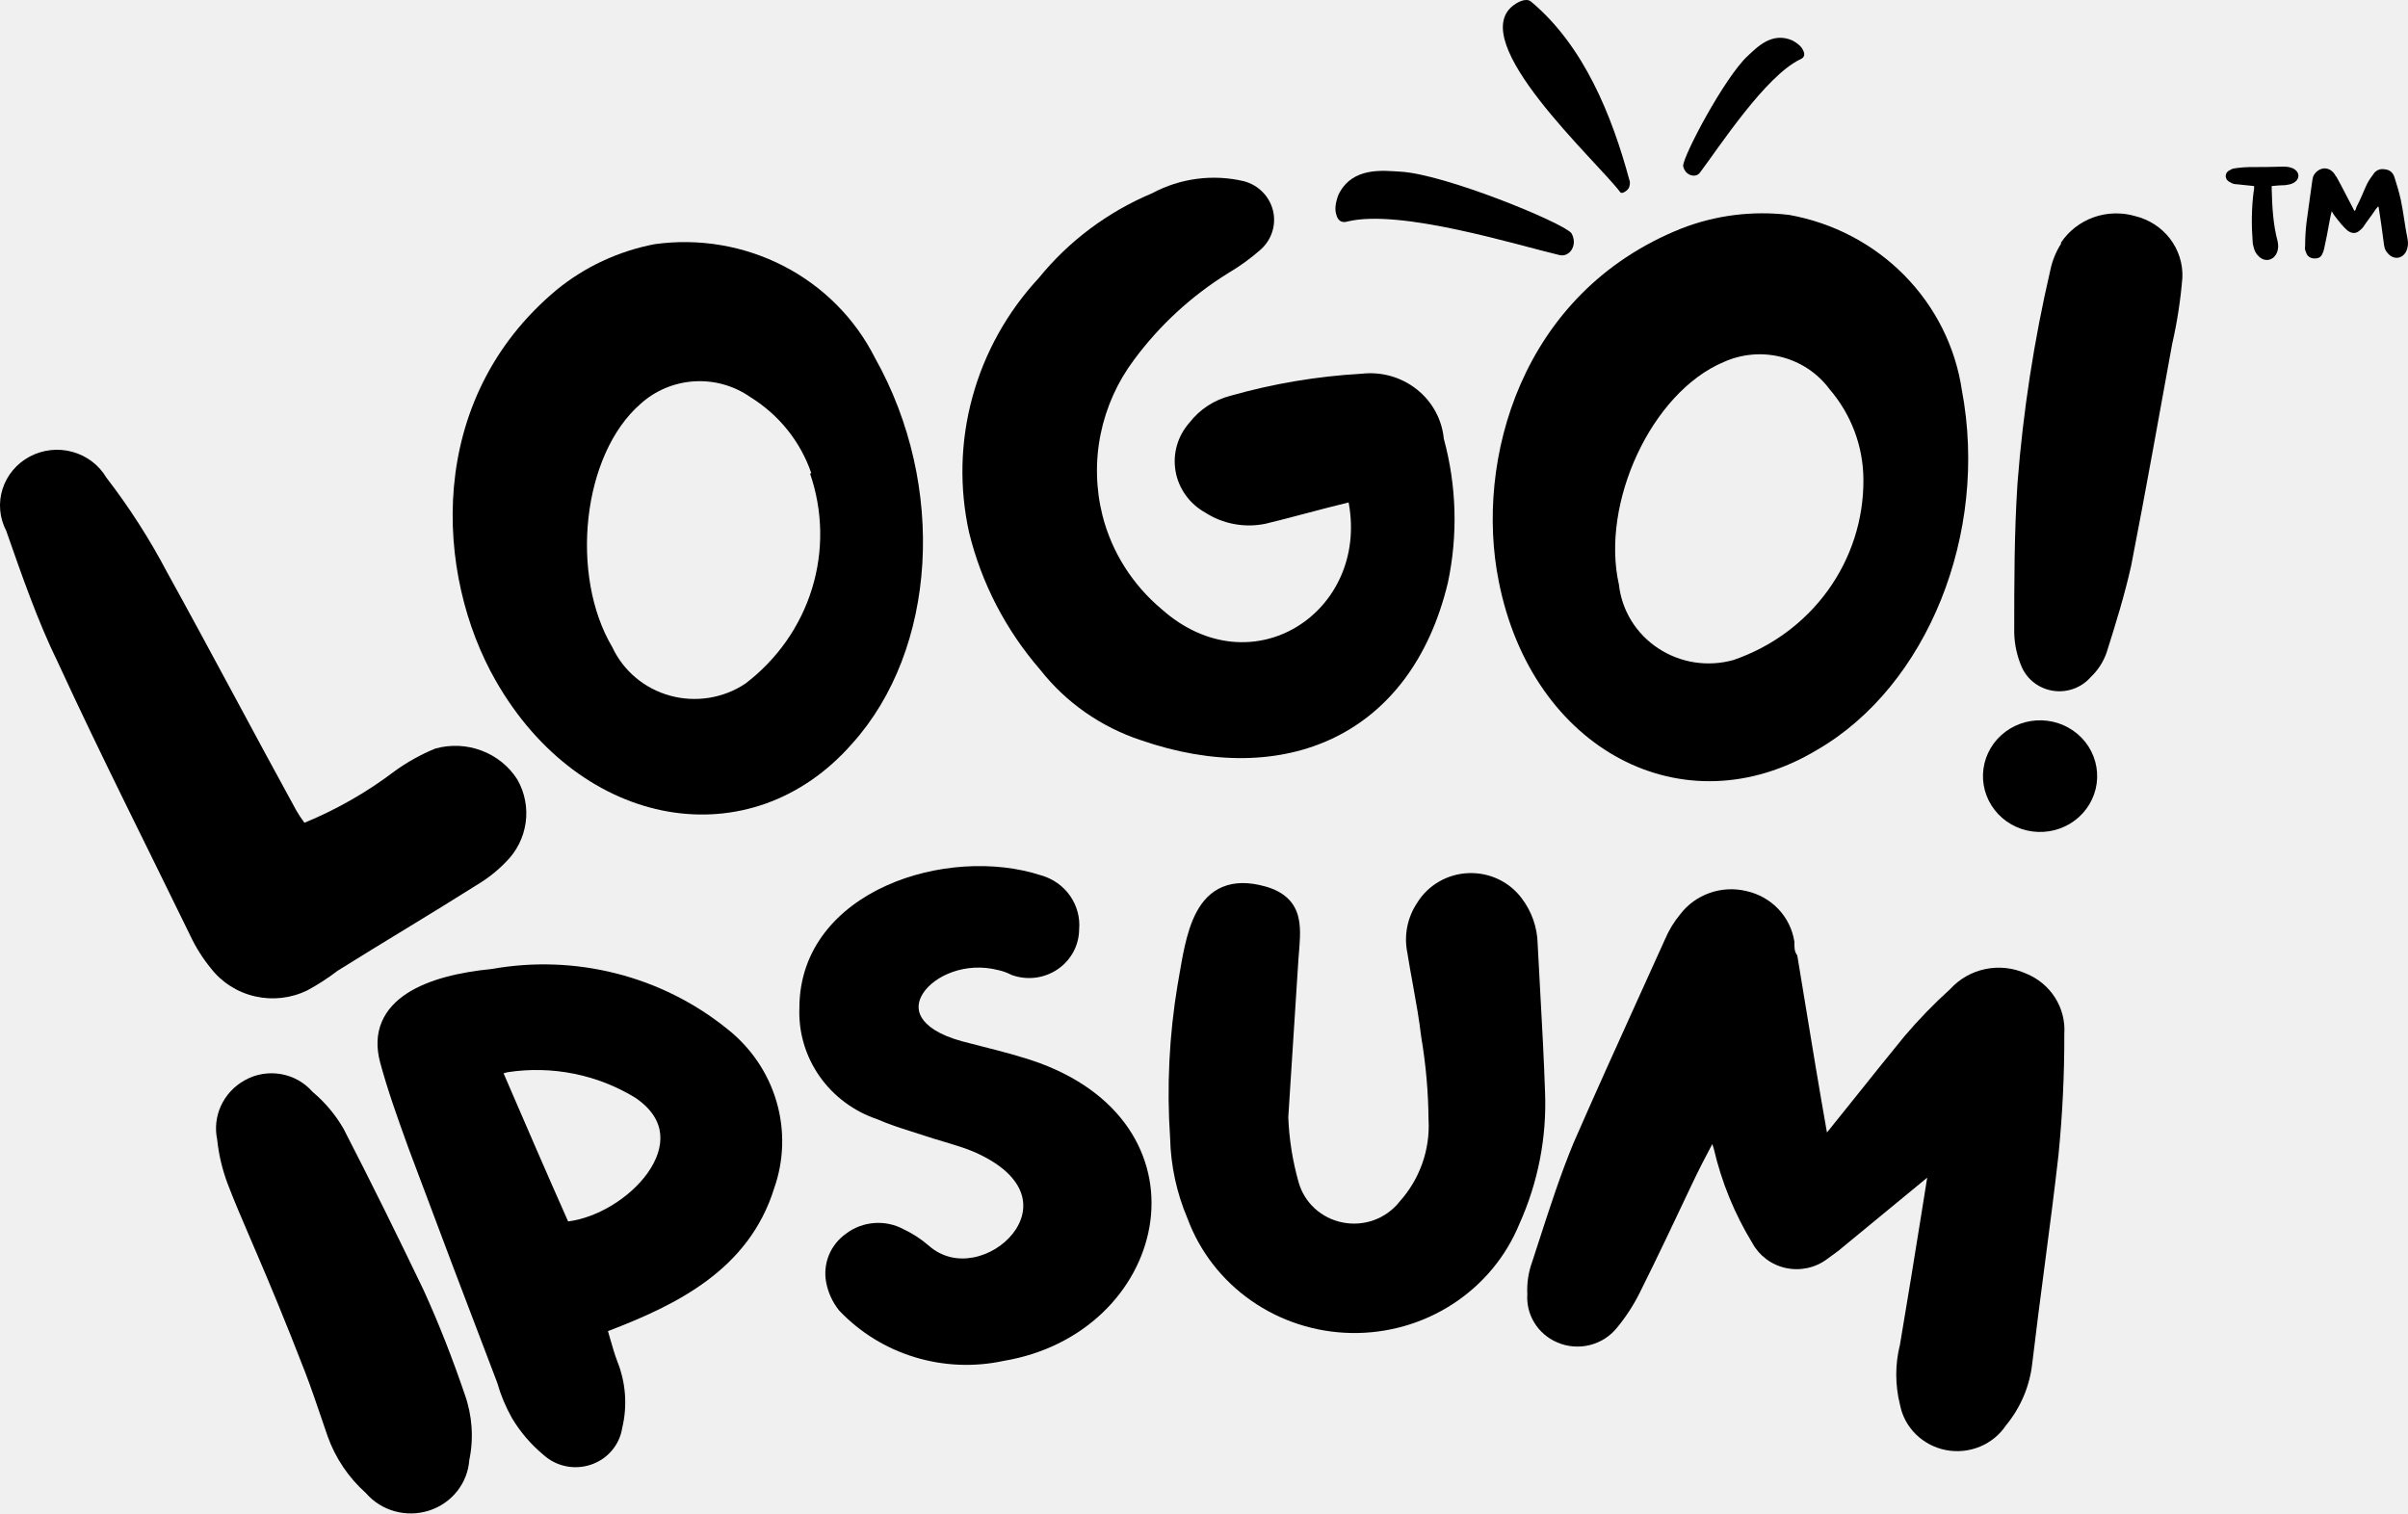
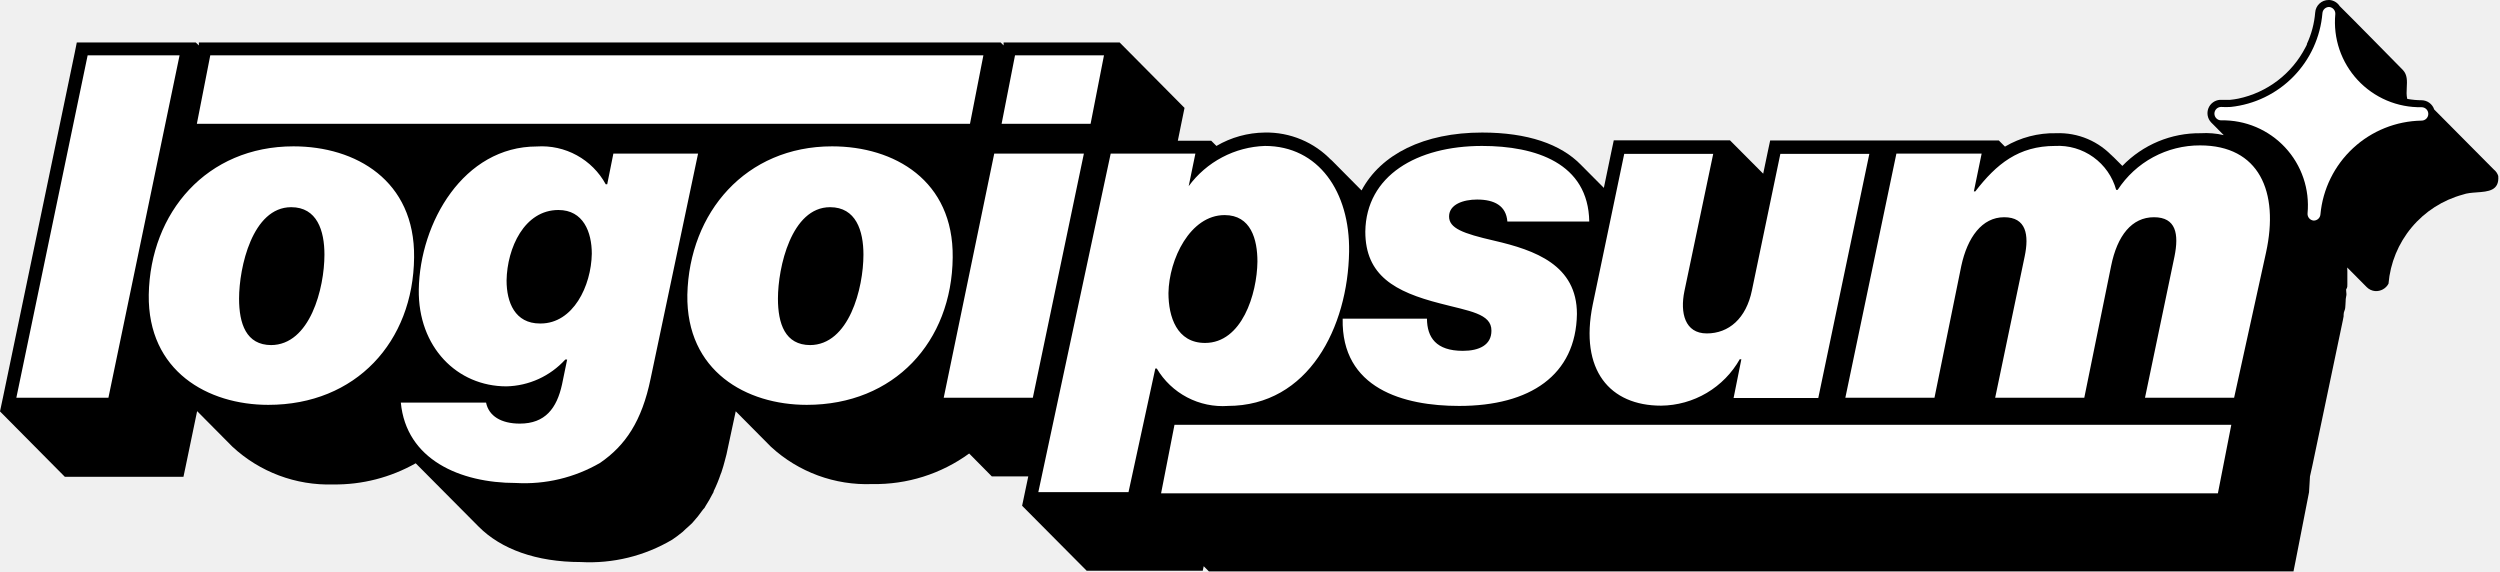
- <svg xmlns="http://www.w3.org/2000/svg" id="logo-74" width="70" height="44" viewBox="0 0 70 44" fill="none">
-   <path class="ccustom" d="M65.527 5.409C65.527 5.46 65.527 5.524 65.514 5.562C65.448 6.063 65.448 6.563 65.487 7.076C65.514 7.204 65.54 7.332 65.645 7.435C65.815 7.627 66.078 7.589 66.183 7.358C66.235 7.243 66.235 7.127 66.209 7.012C66.078 6.524 66.052 6.011 66.038 5.511C66.038 5.485 66.038 5.447 66.038 5.409C66.183 5.396 66.314 5.383 66.432 5.383C66.524 5.37 66.603 5.357 66.668 5.319C66.865 5.216 66.865 4.998 66.655 4.895C66.576 4.857 66.471 4.844 66.379 4.844C66.052 4.857 65.724 4.857 65.396 4.857C65.278 4.857 65.159 4.87 65.041 4.883C64.976 4.895 64.897 4.895 64.845 4.934C64.753 4.972 64.7 5.037 64.7 5.126C64.713 5.216 64.753 5.267 64.845 5.306C64.897 5.344 64.963 5.357 65.028 5.357C65.186 5.37 65.356 5.396 65.527 5.409ZM69.134 5.999C69.134 6.011 69.147 6.024 69.147 6.024C69.2 6.37 69.252 6.704 69.292 7.037C69.305 7.153 69.318 7.255 69.397 7.345C69.567 7.563 69.829 7.538 69.948 7.307C70 7.191 70.013 7.076 69.987 6.948C69.908 6.563 69.869 6.178 69.79 5.806C69.738 5.575 69.672 5.357 69.606 5.152C69.567 5.024 69.475 4.934 69.318 4.921C69.16 4.895 69.042 4.972 68.977 5.088C68.898 5.19 68.832 5.293 68.78 5.409C68.688 5.614 68.609 5.819 68.505 6.011C68.491 6.063 68.478 6.101 68.452 6.14C68.439 6.114 68.426 6.101 68.426 6.101C68.255 5.78 68.098 5.46 67.927 5.152C67.901 5.126 67.888 5.101 67.875 5.075C67.796 4.96 67.704 4.895 67.56 4.895C67.429 4.908 67.324 4.985 67.258 5.101C67.232 5.152 67.232 5.19 67.219 5.242C67.166 5.652 67.101 6.063 67.049 6.473C67.022 6.704 67.009 6.935 67.009 7.166C66.996 7.217 67.009 7.281 67.035 7.332C67.062 7.435 67.14 7.499 67.245 7.512C67.376 7.525 67.468 7.486 67.508 7.384C67.547 7.307 67.56 7.243 67.573 7.178C67.626 6.948 67.665 6.73 67.704 6.512C67.731 6.383 67.744 6.281 67.783 6.14C67.809 6.191 67.835 6.229 67.862 6.268C67.98 6.422 68.098 6.576 68.242 6.704C68.386 6.807 68.505 6.794 68.623 6.678C68.649 6.653 68.662 6.64 68.688 6.614C68.806 6.435 68.951 6.255 69.069 6.075C69.095 6.05 69.108 6.024 69.134 5.999Z" fill="#000000" />
-   <path class="ccustom" d="M38.909 5.66C38.818 5.904 38.8 6.08 38.842 6.226C38.889 6.424 39.009 6.489 39.173 6.439C40.714 6.066 44.093 7.124 45.344 7.418C45.639 7.48 45.879 7.108 45.677 6.774C45.383 6.451 42.006 5.067 40.718 4.991C40.213 4.963 39.31 4.837 38.909 5.66Z" fill="#000000" />
-   <path class="ccustom" d="M52.113 1.18C52.278 1.272 52.369 1.361 52.415 1.46C52.482 1.589 52.447 1.679 52.333 1.725C51.315 2.211 49.959 4.303 49.412 5.025C49.28 5.191 48.974 5.094 48.928 4.821C48.937 4.513 50.138 2.242 50.809 1.623C51.072 1.382 51.508 0.908 52.113 1.18Z" fill="#000000" />
-   <path class="ccustom" d="M44.002 0.15C44.2 0.004 44.405 -0.047 44.509 0.048C46.046 1.333 46.861 3.368 47.365 5.231C47.385 5.274 47.386 5.336 47.37 5.401C47.364 5.457 47.323 5.515 47.257 5.561C47.186 5.611 47.126 5.626 47.097 5.583C46.424 4.687 42.577 1.202 44.002 0.15Z" fill="#000000" />
-   <path class="ccustom" d="M11.461 22.428C11.829 22.16 12.23 21.936 12.653 21.763C13.097 21.639 13.569 21.66 13.999 21.822C14.43 21.984 14.794 22.278 15.038 22.661C15.256 23.042 15.342 23.483 15.281 23.916C15.221 24.349 15.019 24.752 14.704 25.062C14.461 25.314 14.184 25.534 13.882 25.715C12.534 26.567 11.175 27.371 9.815 28.222C9.537 28.435 9.242 28.626 8.933 28.793C8.463 29.023 7.925 29.084 7.414 28.967C6.902 28.85 6.448 28.562 6.131 28.152C5.894 27.862 5.693 27.545 5.535 27.208C4.247 24.561 2.911 21.926 1.671 19.233C1.099 18.067 0.634 16.727 0.181 15.432C-0.015 15.056 -0.054 14.62 0.074 14.217C0.202 13.814 0.485 13.476 0.864 13.274C1.243 13.072 1.688 13.022 2.104 13.136C2.519 13.249 2.873 13.517 3.09 13.882C3.757 14.748 4.348 15.669 4.855 16.633C6.143 18.965 7.371 21.297 8.611 23.558C8.683 23.683 8.763 23.804 8.85 23.92C9.783 23.536 10.661 23.035 11.461 22.428Z" fill="#000000" />
-   <path class="ccustom" d="M24.776 21.614C21.831 24.983 16.894 24.132 14.414 19.795C12.649 16.718 12.339 11.634 16.179 8.428C16.999 7.757 17.979 7.3 19.029 7.099C20.316 6.919 21.628 7.141 22.778 7.733C23.928 8.326 24.857 9.259 25.432 10.399C27.531 14.129 27.233 18.886 24.776 21.614ZM23.584 13.756C23.271 12.839 22.643 12.057 21.807 11.541C21.334 11.211 20.759 11.051 20.179 11.087C19.599 11.123 19.05 11.354 18.623 11.739C16.918 13.22 16.56 16.729 17.8 18.816C17.959 19.156 18.191 19.459 18.481 19.702C18.771 19.946 19.112 20.124 19.48 20.225C19.848 20.326 20.234 20.347 20.611 20.287C20.989 20.227 21.348 20.087 21.664 19.877C22.588 19.176 23.266 18.212 23.604 17.117C23.942 16.022 23.922 14.851 23.548 13.768L23.584 13.756Z" fill="#000000" />
-   <path class="ccustom" d="M36.795 15.225C36.494 15.289 36.182 15.292 35.879 15.236C35.576 15.18 35.288 15.066 35.031 14.899C34.806 14.773 34.612 14.6 34.464 14.392C34.316 14.185 34.216 13.947 34.173 13.698C34.13 13.448 34.143 13.192 34.213 12.948C34.283 12.704 34.408 12.479 34.578 12.287C34.874 11.903 35.294 11.628 35.77 11.506C37.013 11.153 38.293 10.938 39.586 10.865C39.87 10.833 40.157 10.856 40.432 10.934C40.707 11.012 40.962 11.143 41.185 11.319C41.407 11.495 41.591 11.712 41.726 11.959C41.861 12.205 41.944 12.475 41.971 12.754C42.343 14.121 42.384 15.554 42.09 16.939C41.017 21.416 37.32 22.955 33.171 21.521C32.006 21.137 30.985 20.423 30.237 19.469C29.241 18.32 28.534 16.958 28.174 15.493C27.883 14.189 27.915 12.835 28.268 11.545C28.62 10.255 29.283 9.067 30.201 8.078C31.073 7.004 32.204 6.159 33.493 5.618C34.307 5.18 35.26 5.055 36.164 5.269C36.369 5.324 36.555 5.432 36.703 5.582C36.85 5.731 36.955 5.917 37.005 6.119C37.055 6.321 37.048 6.533 36.986 6.732C36.924 6.931 36.809 7.11 36.653 7.251C36.355 7.514 36.031 7.749 35.687 7.95C34.627 8.61 33.704 9.461 32.968 10.457C32.485 11.101 32.153 11.841 31.994 12.625C31.836 13.408 31.855 14.216 32.05 14.992C32.32 16.05 32.92 16.999 33.767 17.709C36.39 20.04 39.8 17.79 39.204 14.607C38.334 14.817 37.571 15.039 36.795 15.225Z" fill="#000000" />
-   <path class="ccustom" d="M52.822 21.801C48.946 24.133 44.535 21.801 43.569 16.904C42.865 13.406 44.201 8.51 48.875 6.644C49.869 6.256 50.948 6.12 52.011 6.248C53.288 6.477 54.459 7.091 55.36 8.005C56.26 8.919 56.845 10.087 57.031 11.343C57.818 15.505 56.029 19.947 52.822 21.801ZM54.169 13.954C54.168 12.986 53.818 12.049 53.179 11.308C52.838 10.85 52.345 10.521 51.784 10.379C51.223 10.236 50.629 10.289 50.103 10.527C48.004 11.413 46.526 14.631 47.062 16.997C47.103 17.369 47.227 17.727 47.424 18.047C47.621 18.367 47.888 18.641 48.205 18.849C48.522 19.058 48.881 19.197 49.258 19.256C49.636 19.314 50.022 19.291 50.389 19.189C51.498 18.81 52.459 18.102 53.137 17.164C53.814 16.225 54.175 15.103 54.169 13.954Z" fill="#000000" />
-   <path class="ccustom" d="M60.95 22.78C60.891 23.207 60.662 23.593 60.312 23.855C59.962 24.116 59.52 24.23 59.084 24.173C58.647 24.116 58.252 23.892 57.985 23.549C57.718 23.207 57.6 22.775 57.659 22.349C57.717 21.922 57.947 21.535 58.297 21.274C58.647 21.013 59.089 20.898 59.525 20.956C59.961 21.013 60.357 21.237 60.624 21.579C60.891 21.921 61.008 22.353 60.95 22.78ZM59.913 7.052C60.139 6.714 60.472 6.456 60.861 6.317C61.25 6.179 61.674 6.167 62.071 6.283C62.474 6.382 62.83 6.613 63.08 6.937C63.329 7.262 63.457 7.661 63.442 8.067C63.389 8.718 63.29 9.365 63.144 10.002C62.751 12.159 62.369 14.316 61.952 16.449C61.761 17.3 61.51 18.117 61.236 18.979C61.141 19.249 60.981 19.493 60.771 19.691C60.64 19.839 60.474 19.953 60.286 20.022C60.098 20.091 59.895 20.113 59.697 20.085C59.498 20.057 59.31 19.981 59.15 19.863C58.99 19.745 58.862 19.589 58.78 19.411C58.638 19.09 58.561 18.746 58.553 18.396C58.553 16.951 58.553 15.493 58.649 14.036C58.811 11.956 59.13 9.891 59.602 7.857C59.658 7.584 59.763 7.324 59.913 7.087V7.052Z" fill="#000000" />
-   <path class="ccustom" fill-rule="evenodd" clip-rule="evenodd" d="M6.423 32.149C6.282 32.456 6.244 32.799 6.313 33.128C6.358 33.563 6.459 33.99 6.612 34.401C6.803 34.904 7.017 35.401 7.28 36.014C7.341 36.155 7.404 36.302 7.47 36.457C7.826 37.287 8.272 38.348 8.867 39.884C9.035 40.32 9.184 40.76 9.335 41.203C9.396 41.381 9.457 41.561 9.519 41.741C9.743 42.38 10.129 42.955 10.639 43.41C10.856 43.661 11.144 43.843 11.467 43.934C11.796 44.027 12.145 44.021 12.471 43.917C12.796 43.813 13.082 43.616 13.291 43.351C13.496 43.091 13.618 42.778 13.642 42.45C13.775 41.813 13.729 41.152 13.51 40.538C13.162 39.517 12.766 38.496 12.309 37.496L12.307 37.492C11.555 35.928 10.791 34.375 9.99 32.822L9.984 32.811C9.75 32.406 9.446 32.045 9.085 31.742C8.85 31.472 8.527 31.29 8.17 31.227C7.805 31.163 7.429 31.227 7.109 31.409C6.806 31.578 6.566 31.837 6.423 32.149Z" fill="#000000" />
-   <path class="ccustom" fill-rule="evenodd" clip-rule="evenodd" d="M17.906 28.299C16.727 28 15.496 27.957 14.298 28.171C13.371 28.261 12.458 28.47 11.825 28.884C11.503 29.095 11.242 29.366 11.097 29.71C10.951 30.056 10.933 30.452 11.052 30.893C11.27 31.701 11.553 32.486 11.835 33.269L11.881 33.396L11.882 33.399C12.732 35.673 13.589 37.94 14.454 40.199C14.555 40.555 14.698 40.898 14.88 41.222L14.883 41.228C15.123 41.63 15.431 41.99 15.793 42.292C15.975 42.459 16.199 42.574 16.442 42.625C16.687 42.677 16.943 42.662 17.18 42.581C17.417 42.501 17.628 42.359 17.788 42.169C17.945 41.983 18.049 41.759 18.086 41.521C18.243 40.872 18.193 40.193 17.943 39.573C17.865 39.365 17.803 39.152 17.739 38.927C17.718 38.853 17.696 38.776 17.673 38.699C19.653 37.942 21.761 36.924 22.502 34.556C22.792 33.738 22.816 32.852 22.571 32.019C22.326 31.186 21.822 30.447 21.13 29.905C20.188 29.146 19.087 28.598 17.906 28.299ZM14.638 31.203C14.677 31.192 14.716 31.182 14.756 31.172C16.045 30.974 17.365 31.238 18.471 31.916C18.958 32.247 19.158 32.616 19.192 32.97C19.228 33.335 19.092 33.73 18.82 34.111C18.304 34.828 17.364 35.403 16.515 35.51C15.896 34.117 15.268 32.666 14.638 31.203Z" fill="#000000" />
-   <path class="ccustom" d="M25.765 25.747C27.168 25.113 28.907 25.004 30.268 25.45C30.611 25.547 30.908 25.758 31.109 26.047C31.309 26.334 31.401 26.679 31.37 27.024C31.368 27.249 31.312 27.469 31.206 27.668C31.098 27.871 30.942 28.045 30.751 28.176C30.56 28.307 30.339 28.392 30.108 28.422C29.876 28.452 29.64 28.427 29.421 28.349L29.404 28.343L29.388 28.335C29.276 28.278 29.157 28.235 29.033 28.206L29.025 28.205C28.068 27.956 27.165 28.368 26.835 28.874C26.678 29.115 26.659 29.359 26.79 29.581C26.93 29.818 27.274 30.084 27.97 30.274C28.162 30.325 28.358 30.375 28.557 30.425C29.108 30.565 29.68 30.71 30.233 30.91L30.235 30.911C32.788 31.861 33.739 33.827 33.413 35.677C33.091 37.507 31.529 39.171 29.179 39.564C28.324 39.749 27.434 39.713 26.598 39.459C25.759 39.205 25.003 38.74 24.405 38.111L24.39 38.095C24.201 37.858 24.074 37.58 24.017 37.284C23.966 37.018 23.993 36.742 24.096 36.49C24.198 36.24 24.372 36.023 24.595 35.865C24.831 35.686 25.116 35.579 25.414 35.557C25.71 35.534 26.008 35.597 26.268 35.738C26.529 35.861 26.771 36.018 26.988 36.205L26.992 36.208C27.377 36.552 27.842 36.641 28.288 36.558C28.741 36.474 29.167 36.212 29.441 35.865C29.713 35.52 29.822 35.109 29.692 34.711C29.562 34.31 29.17 33.861 28.308 33.485C28.083 33.391 27.85 33.316 27.607 33.243C27.541 33.223 27.475 33.203 27.407 33.183C27.228 33.13 27.043 33.075 26.862 33.014C26.737 32.973 26.613 32.933 26.49 32.894C26.155 32.788 25.829 32.684 25.514 32.544C24.83 32.316 24.239 31.879 23.829 31.297C23.417 30.712 23.21 30.013 23.238 29.304C23.24 27.575 24.353 26.385 25.765 25.747Z" fill="#000000" />
-   <path class="ccustom" d="M43.562 25.563C43.29 25.433 42.989 25.372 42.686 25.384C42.383 25.396 42.089 25.481 41.828 25.633C41.57 25.783 41.353 25.994 41.198 26.246C41.056 26.458 40.957 26.696 40.908 26.945C40.859 27.194 40.86 27.45 40.911 27.699C40.962 28.018 41.018 28.329 41.074 28.635C41.166 29.142 41.255 29.637 41.314 30.142L41.316 30.155C41.45 30.948 41.521 31.749 41.527 32.552L41.528 32.563C41.574 33.431 41.271 34.281 40.686 34.934L40.677 34.945C40.486 35.184 40.231 35.366 39.941 35.472C39.651 35.577 39.336 35.601 39.032 35.541C38.728 35.482 38.448 35.341 38.221 35.134C37.995 34.928 37.832 34.663 37.75 34.37C37.576 33.755 37.475 33.121 37.45 32.483L37.747 27.857C37.752 27.797 37.757 27.735 37.762 27.672C37.773 27.531 37.785 27.388 37.789 27.255C37.796 27.058 37.79 26.856 37.743 26.665C37.696 26.47 37.605 26.284 37.443 26.126C37.283 25.969 37.067 25.853 36.795 25.775C36.304 25.636 35.888 25.64 35.542 25.784C35.195 25.927 34.958 26.194 34.79 26.502C34.623 26.808 34.516 27.17 34.435 27.532C34.375 27.801 34.327 28.083 34.281 28.352C34.265 28.445 34.249 28.535 34.234 28.624L34.233 28.626C33.988 30.1 33.914 31.596 34.015 33.086C34.034 33.891 34.206 34.686 34.522 35.429C34.878 36.389 35.524 37.221 36.374 37.814C37.225 38.409 38.241 38.736 39.288 38.754C40.334 38.771 41.361 38.477 42.232 37.911C43.102 37.346 43.777 36.535 44.166 35.588C44.711 34.38 44.967 33.067 44.914 31.748C44.882 30.785 44.828 29.815 44.775 28.85C44.749 28.376 44.723 27.904 44.699 27.434C44.688 26.963 44.529 26.507 44.244 26.127C44.068 25.887 43.834 25.693 43.562 25.563Z" fill="#000000" />
-   <path class="ccustom" d="M53.196 32.817C53.169 32.852 53.139 32.887 53.109 32.924C52.888 31.675 52.682 30.427 52.477 29.177C52.403 28.728 52.329 28.277 52.255 27.828L52.246 27.778L52.219 27.735C52.168 27.653 52.163 27.573 52.163 27.403V27.383L52.16 27.364C52.104 27.012 51.941 26.684 51.692 26.424C51.444 26.165 51.122 25.984 50.768 25.906C50.414 25.82 50.043 25.839 49.7 25.96C49.358 26.08 49.06 26.296 48.843 26.581C48.662 26.8 48.514 27.043 48.404 27.302C48.152 27.86 47.898 28.42 47.644 28.981L47.639 28.991C47.004 30.392 46.365 31.803 45.744 33.225L45.742 33.229C45.361 34.151 45.047 35.123 44.733 36.091C44.67 36.284 44.608 36.478 44.545 36.67C44.432 36.976 44.382 37.3 44.399 37.625C44.379 37.916 44.45 38.205 44.603 38.455C44.759 38.71 44.994 38.911 45.273 39.029C45.569 39.156 45.899 39.183 46.213 39.105C46.525 39.028 46.803 38.852 47.002 38.604C47.256 38.298 47.474 37.965 47.652 37.612C48.178 36.56 48.681 35.496 49.181 34.436C49.375 34.026 49.563 33.659 49.777 33.259C49.792 33.308 49.807 33.356 49.822 33.404C50.046 34.37 50.425 35.295 50.944 36.145C51.042 36.325 51.179 36.482 51.345 36.606C51.513 36.732 51.707 36.82 51.913 36.864C52.119 36.909 52.333 36.909 52.54 36.865C52.746 36.821 52.94 36.733 53.108 36.608L53.441 36.364L56.023 34.238L55.871 35.189C55.661 36.497 55.453 37.794 55.232 39.091C55.087 39.666 55.088 40.267 55.233 40.842C55.295 41.165 55.455 41.463 55.692 41.697C55.931 41.933 56.237 42.094 56.57 42.158C56.903 42.222 57.248 42.186 57.561 42.056C57.868 41.928 58.13 41.713 58.313 41.44C58.739 40.923 59.004 40.298 59.077 39.638C59.187 38.706 59.31 37.762 59.434 36.818C59.577 35.73 59.72 34.642 59.84 33.575L59.84 33.572C59.956 32.404 60.013 31.231 60.009 30.058C60.034 29.687 59.94 29.318 59.739 29.002C59.537 28.685 59.238 28.439 58.884 28.298C58.517 28.135 58.105 28.091 57.71 28.174C57.318 28.256 56.963 28.458 56.696 28.751C56.22 29.181 55.773 29.642 55.359 30.13L55.356 30.134C54.904 30.685 54.454 31.247 54.008 31.806C53.736 32.145 53.465 32.484 53.196 32.817Z" fill="#000000" />
+ <svg xmlns="http://www.w3.org/2000/svg" id="logo-78" width="175" height="40" viewBox="0 0 175 40" fill="none">
+   <path class="ccustom" d="M170.394 7.664L174.568 11.867C174.714 11.983 174.822 12.14 174.878 12.317C174.963 13.351 174.18 13.408 173.38 13.466C173.034 13.491 172.685 13.516 172.402 13.621C170.998 14.001 169.746 14.803 168.815 15.919C167.883 17.035 167.318 18.411 167.195 19.859C167.105 20.027 166.969 20.164 166.802 20.256C166.636 20.347 166.447 20.389 166.257 20.375C166.037 20.356 165.831 20.259 165.675 20.103L164.305 18.724C164.315 18.818 164.315 18.912 164.315 18.987V19.897C164.315 19.954 164.317 20.01 164.31 20.065C164.301 20.127 164.28 20.189 164.231 20.253V20.338C164.231 20.381 164.236 20.421 164.241 20.462C164.251 20.545 164.262 20.631 164.231 20.75C164.201 20.862 164.198 20.992 164.194 21.109C164.193 21.178 164.191 21.242 164.184 21.294C164.174 21.367 164.174 21.445 164.168 21.522C164.162 21.595 164.15 21.667 164.118 21.735C164.074 21.831 164.059 21.922 164.055 22.014C164.052 22.058 164.052 22.103 164.052 22.148L163.996 22.439L161.867 32.589L161.698 33.349L161.632 34.456L160.694 39.249L160.544 40H84.625L84.259 39.634L84.193 39.953H76.069L71.548 35.403L71.979 33.349H69.428L67.842 31.745C65.875 33.178 63.493 33.928 61.06 33.884C58.444 33.987 55.894 33.049 53.968 31.276L51.501 28.79L50.966 31.285C50.901 31.642 50.816 31.979 50.722 32.308L50.638 32.617L50.497 33.068C50.486 33.107 50.47 33.144 50.45 33.18C50.311 33.594 50.145 33.998 49.953 34.39C49.958 34.405 49.958 34.422 49.953 34.437C49.928 34.489 49.9 34.539 49.869 34.587C49.727 34.867 49.571 35.14 49.4 35.403C49.368 35.451 49.34 35.502 49.315 35.553L49.212 35.666C48.983 35.995 48.732 36.308 48.462 36.604C48.387 36.678 48.313 36.748 48.238 36.816C48.161 36.886 48.083 36.955 48.002 37.026L47.795 37.223C47.665 37.331 47.532 37.436 47.396 37.536C47.284 37.619 47.17 37.699 47.054 37.777C45.121 38.922 42.891 39.467 40.647 39.343C37.552 39.343 35.075 38.443 33.508 36.867L29.099 32.43C27.338 33.426 25.344 33.938 23.321 33.912C20.713 33.992 18.178 33.042 16.266 31.266L13.799 28.78L13.002 32.617L12.842 33.377H4.54L0 28.799L0.235 27.692L5.225 3.724L5.375 2.974H13.705L13.921 3.18V2.974H70.047L70.253 3.18V2.974H78.377L82.917 7.552L82.692 8.649L82.448 9.85H84.784L85.15 10.216C86.178 9.613 87.345 9.29 88.537 9.278C89.413 9.26 90.282 9.427 91.09 9.766C91.898 10.105 92.626 10.61 93.227 11.248L93.105 11.107L95.309 13.33C96.651 10.807 99.662 9.278 103.752 9.278C106.923 9.278 109.259 10.084 110.675 11.548L112.27 13.152L112.805 10.572L112.964 9.822H121.097L123.424 12.158L123.752 10.582L123.912 9.831H139.916L140.347 10.263C141.431 9.623 142.672 9.298 143.931 9.325C144.688 9.295 145.442 9.434 146.14 9.73C146.837 10.027 147.46 10.475 147.964 11.041C147.938 11.012 147.913 10.982 147.888 10.953C147.843 10.899 147.798 10.847 147.75 10.798L148.565 11.614C149.275 10.878 150.129 10.296 151.072 9.902C152.016 9.509 153.03 9.312 154.052 9.325C154.595 9.291 155.137 9.337 155.663 9.46L154.775 8.565C154.654 8.435 154.572 8.274 154.539 8.1C154.506 7.926 154.523 7.746 154.587 7.581C154.652 7.417 154.762 7.273 154.905 7.169C155.048 7.064 155.217 7.001 155.394 6.989H156.107C156.299 6.97 156.49 6.942 156.679 6.904C157.676 6.695 158.614 6.266 159.425 5.65C160.237 5.033 160.901 4.244 161.37 3.34C161.411 3.27 161.448 3.198 161.482 3.124V3.077C161.805 2.382 162.001 1.636 162.064 0.872C162.08 0.635 162.187 0.413 162.361 0.251C162.535 0.089 162.764 -0.001 163.002 2.72188e-06H163.077C163.219 0.014 163.357 0.059 163.479 0.134C163.601 0.209 163.704 0.311 163.781 0.432C164.456 1.088 168.208 4.906 168.208 4.906C168.521 5.242 168.498 5.679 168.474 6.12C168.459 6.394 168.444 6.669 168.508 6.923C168.679 6.954 168.852 6.977 169.024 6.993C169.19 7.008 169.356 7.016 169.522 7.017C169.716 7.021 169.905 7.085 170.061 7.201C170.217 7.317 170.334 7.479 170.394 7.664Z" fill="black" />
+   <path d="M42.936 10.751H48.865L45.544 26.501C44.934 29.484 43.771 31.191 42.007 32.401C40.224 33.437 38.175 33.926 36.116 33.809C32.195 33.809 28.433 32.167 28.058 28.18H34.024C34.212 29.118 35.075 29.653 36.388 29.653C38.161 29.653 38.977 28.584 39.343 26.904L39.7 25.169H39.568C39.045 25.744 38.41 26.207 37.702 26.53C36.994 26.852 36.228 27.028 35.45 27.045C31.998 27.045 29.259 24.296 29.315 20.272C29.39 15.582 32.448 10.253 37.58 10.253C38.552 10.188 39.523 10.402 40.377 10.871C41.232 11.34 41.934 12.043 42.401 12.899H42.505L42.936 10.751ZM37.842 22.645C40.122 22.645 41.388 20.019 41.426 17.758C41.426 16.248 40.835 14.7 39.09 14.7C36.707 14.7 35.497 17.355 35.46 19.634C35.46 21.173 36.051 22.645 37.795 22.645M104.4 23.152C104.4 24.156 103.536 24.559 102.401 24.559C100.525 24.559 99.897 23.621 99.887 22.308H93.987C93.884 27.204 98.255 28.415 102.139 28.415C107.101 28.415 110.319 26.266 110.385 21.979C110.385 18.555 107.467 17.514 104.597 16.848C102.392 16.341 101.426 15.976 101.435 15.141C101.445 14.306 102.43 13.968 103.396 13.968C104.606 13.968 105.431 14.4 105.516 15.507H111.248C111.182 11.416 107.495 10.216 103.743 10.216C99.184 10.216 95.628 12.289 95.572 16.21C95.572 19.296 97.655 20.431 100.797 21.238C102.814 21.773 104.418 21.942 104.4 23.152ZM148.236 13.293H148.133C147.878 12.369 147.314 11.56 146.536 11.001C145.758 10.441 144.812 10.164 143.855 10.216C141.304 10.216 139.747 11.482 138.274 13.396H138.171L138.715 10.751H132.748L129.174 27.842H135.413L137.289 18.621C137.72 16.613 138.743 15.206 140.291 15.206C141.839 15.206 142.045 16.445 141.726 17.955L139.662 27.842H145.9L147.777 18.621C148.208 16.482 149.231 15.206 150.778 15.206C152.326 15.206 152.533 16.379 152.214 17.955L150.15 27.842H156.388L158.621 17.683C159.559 13.396 158.124 10.178 154.006 10.178C152.86 10.174 151.732 10.456 150.724 11C149.716 11.544 148.861 12.332 148.236 13.293ZM1.144 27.842H7.589L12.57 3.874H6.135L1.144 27.842ZM20.544 10.244C24.897 10.244 29.052 12.627 28.987 18.021C28.93 23.921 24.916 28.34 18.78 28.34C14.559 28.34 10.338 25.994 10.413 20.628C10.516 14.869 14.475 10.244 20.544 10.244ZM18.959 24.156C21.707 24.156 22.711 20.169 22.711 17.824C22.711 16.145 22.195 14.503 20.384 14.503C17.664 14.503 16.735 18.724 16.735 20.901C16.735 22.645 17.223 24.156 18.996 24.156M14.719 3.874L13.78 8.668H67.899L68.837 3.874H14.719ZM58.246 10.244C62.598 10.244 66.754 12.627 66.689 18.021C66.632 23.921 62.608 28.34 56.473 28.34C52.251 28.34 48.03 25.994 48.114 20.628C48.246 14.869 52.204 10.244 58.246 10.244ZM56.688 24.156C59.437 24.156 60.441 20.169 60.441 17.824C60.441 16.145 59.916 14.503 58.105 14.503C55.394 14.503 54.456 18.724 54.456 20.901C54.456 22.645 54.944 24.156 56.726 24.156M71.051 3.874L70.112 8.668H76.341L77.279 3.874H71.051ZM66.06 27.842H72.298L75.872 10.751H69.597L66.06 27.842ZM85.966 28.415C84.973 28.485 83.98 28.278 83.099 27.815C82.217 27.353 81.482 26.654 80.975 25.797H80.872L78.996 34.447H72.683L77.749 10.751H83.677L83.208 13.03C83.827 12.188 84.629 11.497 85.554 11.01C86.478 10.522 87.501 10.251 88.546 10.216C92.298 10.216 94.503 13.433 94.437 17.617C94.353 22.88 91.623 28.415 85.929 28.415H85.966ZM85.722 15.056C83.311 15.056 81.829 18.143 81.792 20.516C81.792 22.167 82.373 24.006 84.353 24.006C86.932 24.006 87.992 20.591 88.02 18.311C88.02 16.764 87.57 15.056 85.722 15.056ZM121.792 25.15H121.895L121.351 27.861H127.279L130.854 10.769H124.625L122.636 20.319C122.233 22.298 121.013 23.34 119.475 23.34C117.936 23.34 117.598 21.895 117.908 20.385L119.925 10.769H113.696L111.491 21.323C110.553 25.919 112.692 28.396 116.276 28.396C117.401 28.385 118.504 28.077 119.472 27.504C120.44 26.931 121.241 26.113 121.792 25.131V25.15ZM155.253 34.531L156.191 29.737H82.214L81.276 34.531H155.253Z" fill="white" />
+   <path d="M161.96 15.441C161.899 15.436 161.839 15.419 161.784 15.391C161.728 15.363 161.679 15.325 161.639 15.277C161.599 15.23 161.569 15.176 161.55 15.117C161.531 15.058 161.524 14.996 161.529 14.934C161.607 14.099 161.508 13.256 161.238 12.462C160.968 11.668 160.533 10.939 159.961 10.324C159.39 9.71 158.695 9.223 157.923 8.895C157.15 8.568 156.317 8.407 155.478 8.424C155.354 8.424 155.235 8.375 155.147 8.287C155.059 8.199 155.009 8.079 155.009 7.955C155.009 7.831 155.059 7.711 155.147 7.623C155.235 7.535 155.354 7.486 155.478 7.486C155.703 7.5 155.929 7.5 156.154 7.486C157.82 7.308 159.372 6.556 160.543 5.357C161.715 4.159 162.431 2.589 162.57 0.919C162.58 0.802 162.633 0.692 162.72 0.612C162.807 0.532 162.921 0.487 163.039 0.488C163.101 0.493 163.161 0.509 163.216 0.538C163.271 0.566 163.32 0.604 163.36 0.651C163.401 0.698 163.431 0.753 163.45 0.812C163.469 0.871 163.476 0.933 163.471 0.994C163.393 1.829 163.492 2.671 163.761 3.465C164.031 4.258 164.465 4.986 165.035 5.601C165.606 6.215 166.299 6.702 167.07 7.031C167.842 7.359 168.674 7.52 169.512 7.505C169.636 7.505 169.756 7.554 169.844 7.642C169.932 7.73 169.981 7.849 169.981 7.974C169.981 8.098 169.932 8.217 169.844 8.305C169.756 8.393 169.636 8.443 169.512 8.443C167.73 8.472 166.021 9.159 164.714 10.371C163.407 11.583 162.593 13.235 162.43 15.009C162.42 15.127 162.367 15.237 162.28 15.317C162.193 15.397 162.079 15.441 161.96 15.441Z" fill="white" />
</svg>
